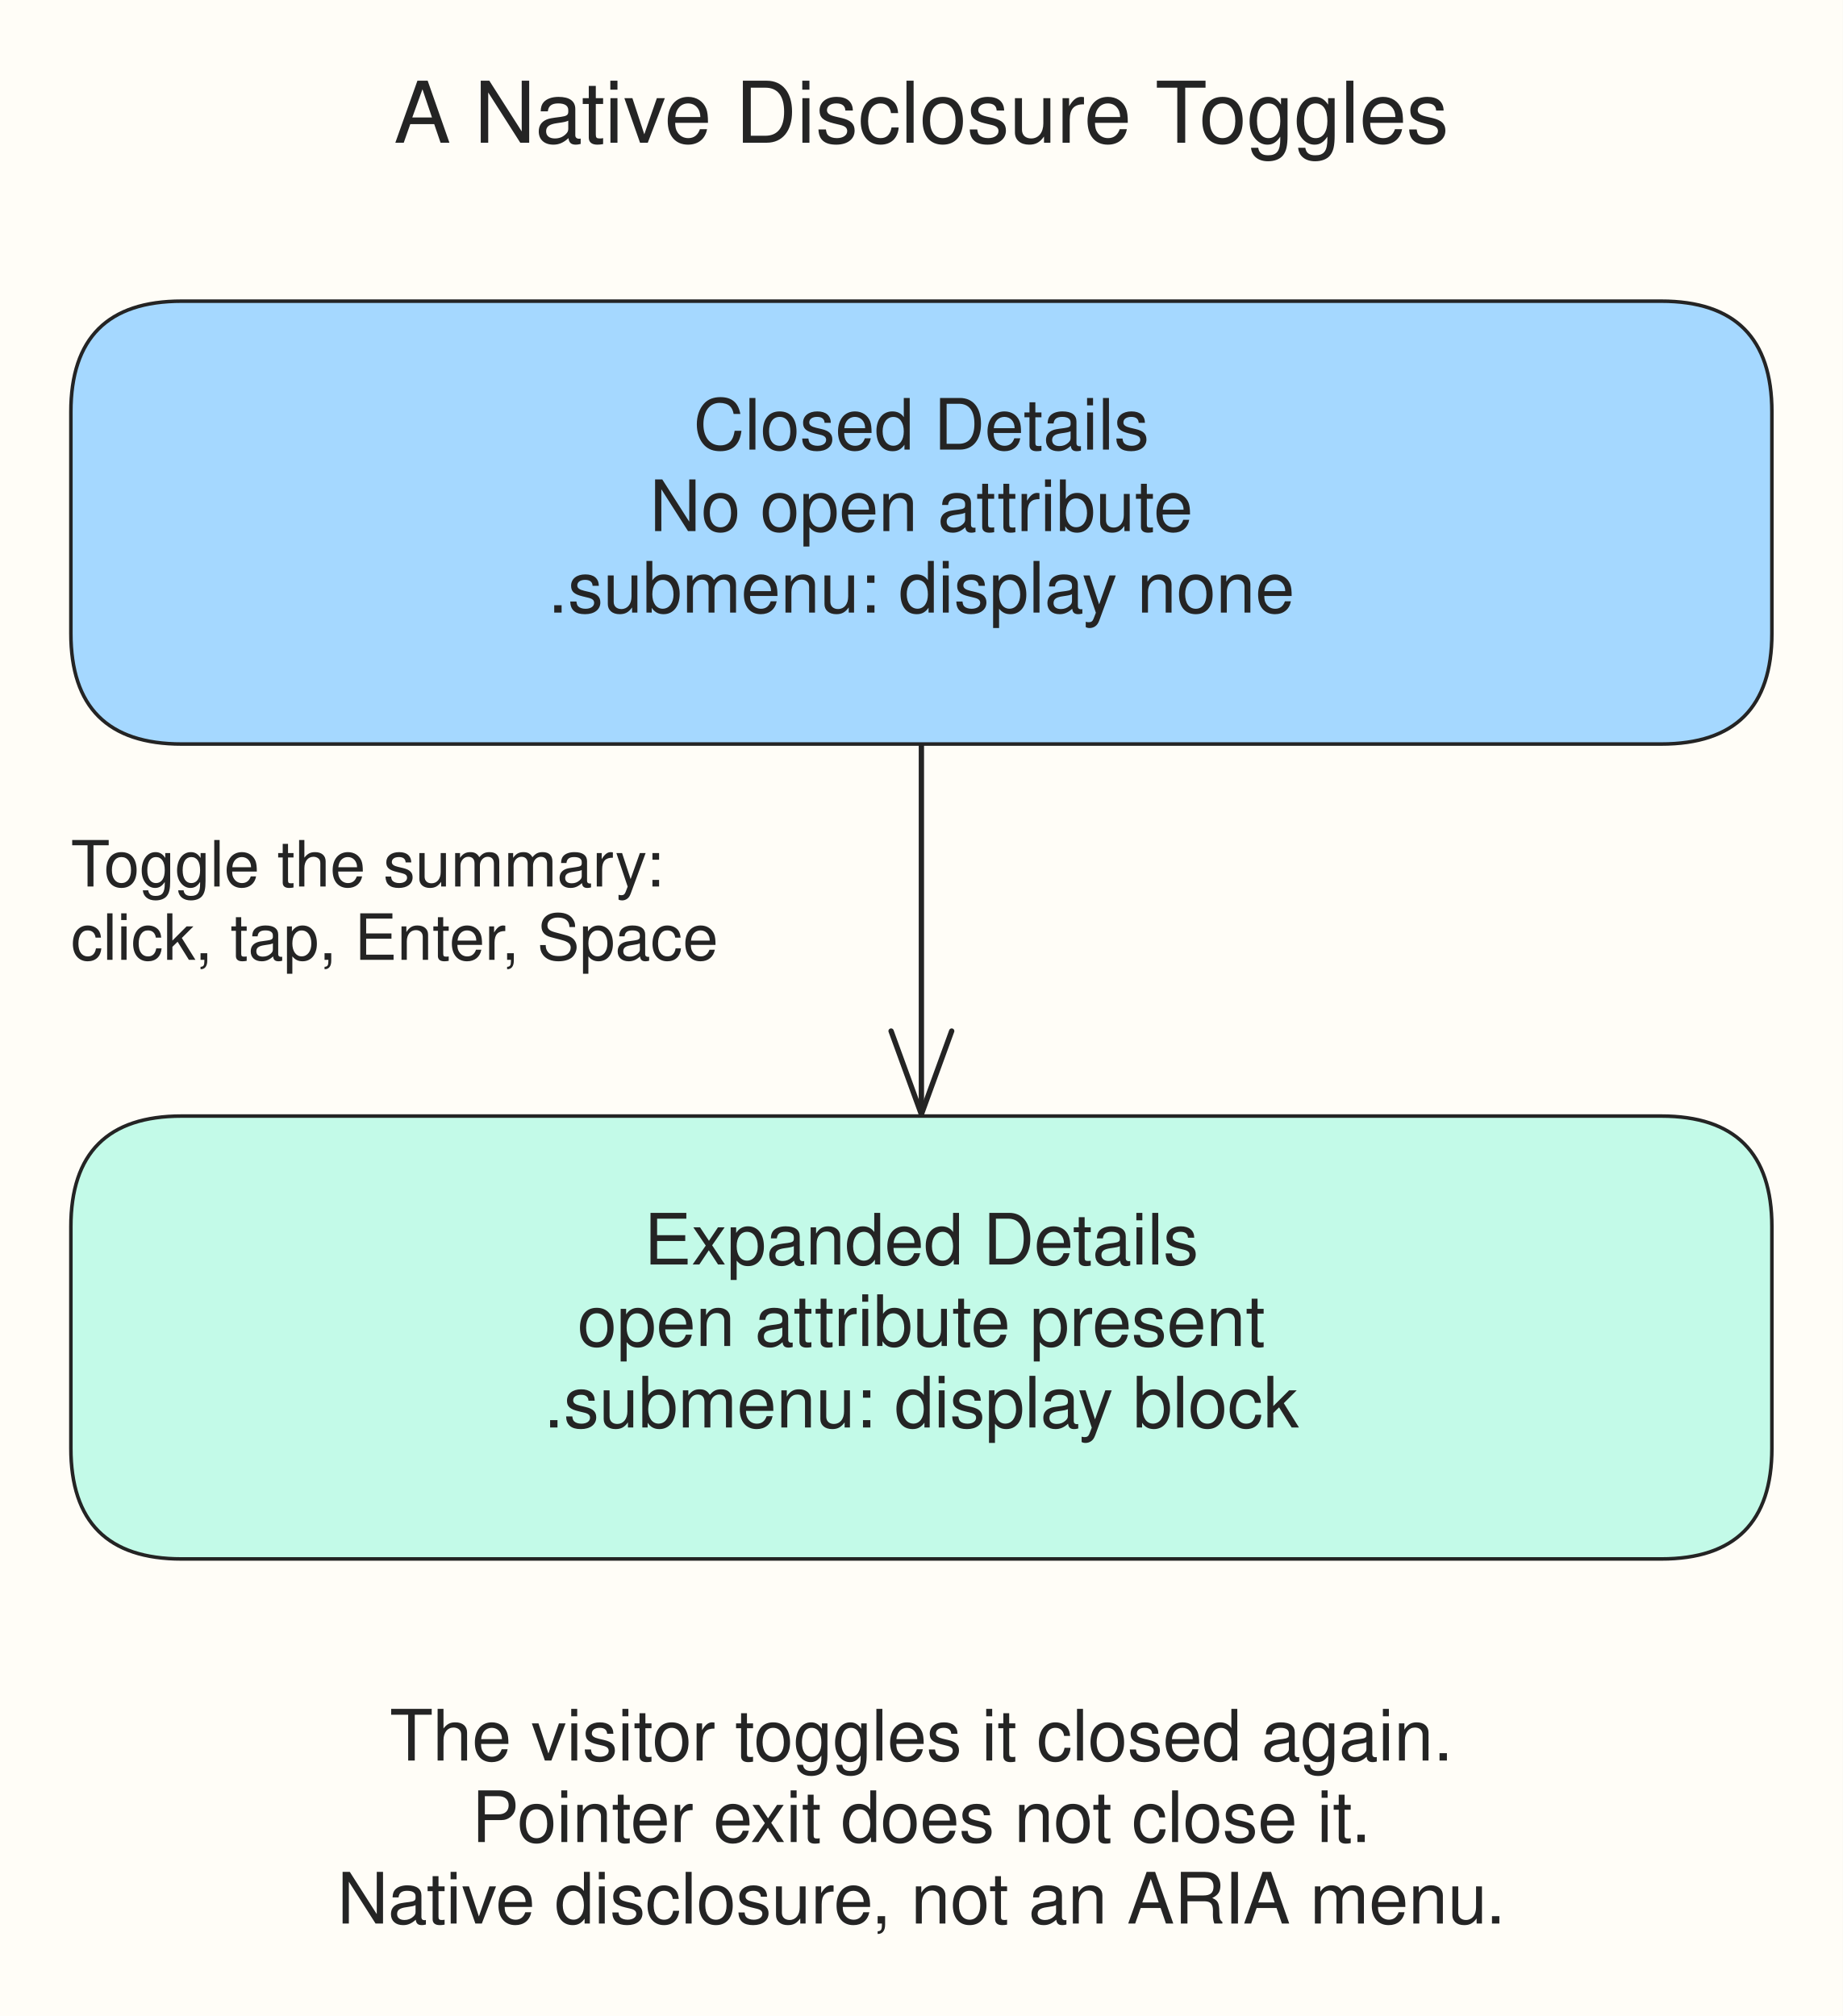
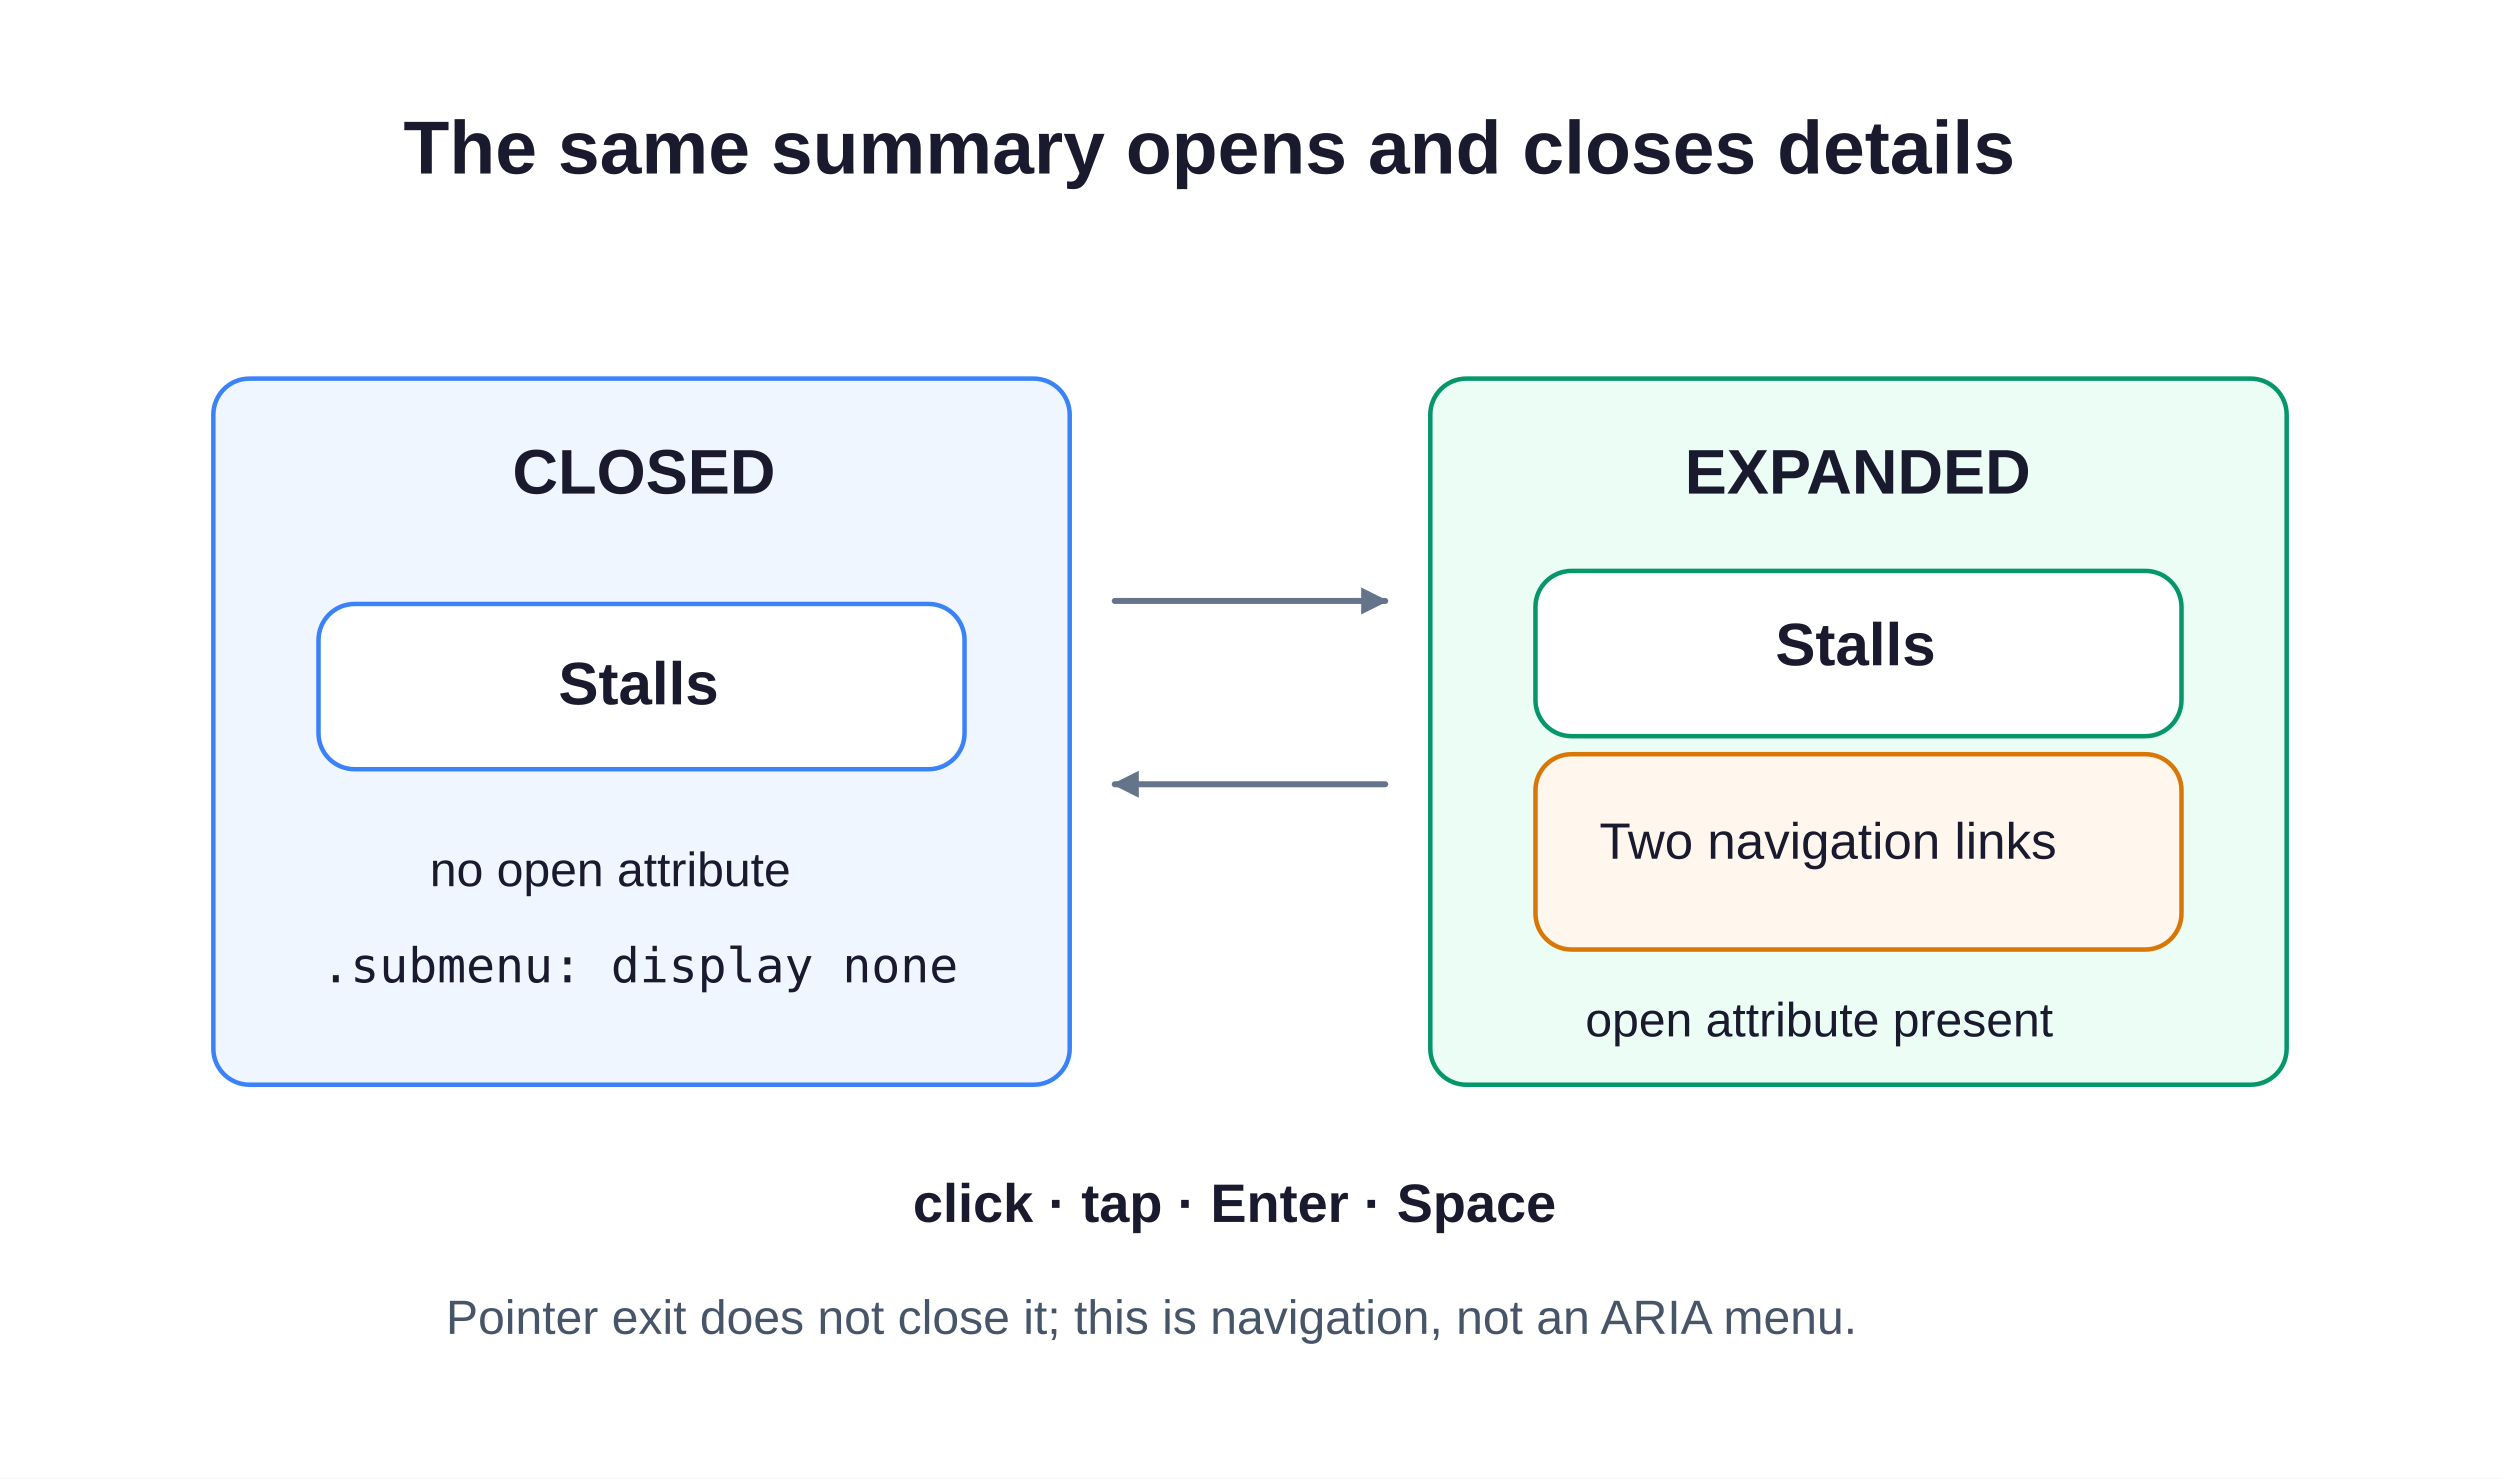
- <svg xmlns="http://www.w3.org/2000/svg" version="1.1" viewBox="0 0 520 569" width="520" height="569" role="img" aria-labelledby="figure-title figure-desc">
+ <svg xmlns="http://www.w3.org/2000/svg" viewBox="-16 -16 832 492" role="img" aria-labelledby="figure-title figure-desc">
  <defs>
-     <style class="style-fonts">
-       </style>
+     <marker id="arrow-tip" markerWidth="9" markerHeight="9" refX="8" refY="4.5" orient="auto" markerUnits="userSpaceOnUse">
+       <path d="M0 0L9 4.5 0 9Z" fill="#64748b" />
+     </marker>
  </defs>
-   <rect x="0" y="0" width="520" height="569" fill="#fffdf7" />
-   <g transform="translate(110.6035 20) rotate(0 149.3965 13.8)">
-     <text x="149.396" y="20.28" font-family="Helvetica, Segoe UI Emoji" font-size="24px" fill="#242424" text-anchor="middle" style="white-space: pre;" direction="ltr" dominant-baseline="alphabetic">A Native Disclosure Toggles</text>
-   </g>
-   <g stroke-linecap="round" transform="translate(20 85) rotate(0 240 62.5)">
-     <path d="M31.25 0 C175.29 0, 319.33 0, 448.75 0 C469.58 0, 480 10.42, 480 31.25 C480 49.34, 480 67.43, 480 93.75 C480 114.58, 469.58 125, 448.75 125 C311 125, 173.26 125, 31.25 125 C10.42 125, 0 114.58, 0 93.75 C0 77.1, 0 60.45, 0 31.25 C0 10.42, 10.42 0, 31.25 0" stroke="none" stroke-width="0" fill="#a5d8ff" />
-     <path d="M31.25 0 C193.02 0, 354.79 0, 448.75 0 M31.25 0 C149.6 0, 267.95 0, 448.75 0 M448.75 0 C469.58 0, 480 10.42, 480 31.25 M448.75 0 C469.58 0, 480 10.42, 480 31.25 M480 31.25 C480 54.99, 480 78.74, 480 93.75 M480 31.25 C480 54.2, 480 77.15, 480 93.75 M480 93.75 C480 114.58, 469.58 125, 448.75 125 M480 93.75 C480 114.58, 469.58 125, 448.75 125 M448.75 125 C364.15 125, 279.56 125, 31.25 125 M448.75 125 C317.85 125, 186.94 125, 31.25 125 M31.25 125 C10.42 125, 0 114.58, 0 93.75 M31.25 125 C10.42 125, 0 114.58, 0 93.75 M0 93.75 C0 75.39, 0 57.03, 0 31.25 M0 93.75 C0 74.91, 0 56.07, 0 31.25 M0 31.25 C0 10.42, 10.42 0, 31.25 0 M0 31.25 C0 10.42, 10.42 0, 31.25 0" stroke="#242424" stroke-width="1" fill="none" />
-   </g>
-   <g transform="translate(154.375 110) rotate(0 105.625 34.5)">
-     <text x="105.625" y="16.9" font-family="Helvetica, Segoe UI Emoji" font-size="20px" fill="#242424" text-anchor="middle" style="white-space: pre;" direction="ltr" dominant-baseline="alphabetic">Closed Details</text>
-     <text x="105.625" y="39.9" font-family="Helvetica, Segoe UI Emoji" font-size="20px" fill="#242424" text-anchor="middle" style="white-space: pre;" direction="ltr" dominant-baseline="alphabetic">No open attribute</text>
-     <text x="105.625" y="62.9" font-family="Helvetica, Segoe UI Emoji" font-size="20px" fill="#242424" text-anchor="middle" style="white-space: pre;" direction="ltr" dominant-baseline="alphabetic">.submenu: display none</text>
-   </g>
-   <g stroke-linecap="round" transform="translate(20 315) rotate(0 240 62.5)">
-     <path d="M31.25 0 C189.03 0, 346.81 0, 448.75 0 C469.58 0, 480 10.42, 480 31.25 C480 54.09, 480 76.93, 480 93.75 C480 114.58, 469.58 125, 448.75 125 C316.22 125, 183.69 125, 31.25 125 C10.42 125, 0 114.58, 0 93.75 C0 71.65, 0 49.56, 0 31.25 C0 10.42, 10.42 0, 31.25 0" stroke="none" stroke-width="0" fill="#c3fae8" />
-     <path d="M31.25 0 C147.22 0, 263.18 0, 448.75 0 M31.25 0 C140.98 0, 250.7 0, 448.75 0 M448.75 0 C469.58 0, 480 10.42, 480 31.25 M448.75 0 C469.58 0, 480 10.42, 480 31.25 M480 31.25 C480 53.75, 480 76.24, 480 93.75 M480 31.25 C480 54.27, 480 77.29, 480 93.75 M480 93.75 C480 114.58, 469.58 125, 448.75 125 M480 93.75 C480 114.58, 469.58 125, 448.75 125 M448.75 125 C299.83 125, 150.92 125, 31.25 125 M448.75 125 C329.87 125, 210.98 125, 31.25 125 M31.25 125 C10.42 125, 0 114.58, 0 93.75 M31.25 125 C10.42 125, 0 114.58, 0 93.75 M0 93.75 C0 77.84, 0 61.93, 0 31.25 M0 93.75 C0 69.11, 0 44.47, 0 31.25 M0 31.25 C0 10.42, 10.42 0, 31.25 0 M0 31.25 C0 10.42, 10.42 0, 31.25 0" stroke="#242424" stroke-width="1" fill="none" />
-   </g>
-   <g transform="translate(153.2764 340) rotate(0 106.7236 34.5)">
-     <text x="106.724" y="16.9" font-family="Helvetica, Segoe UI Emoji" font-size="20px" fill="#242424" text-anchor="middle" style="white-space: pre;" direction="ltr" dominant-baseline="alphabetic">Expanded Details</text>
-     <text x="106.724" y="39.9" font-family="Helvetica, Segoe UI Emoji" font-size="20px" fill="#242424" text-anchor="middle" style="white-space: pre;" direction="ltr" dominant-baseline="alphabetic">open attribute present</text>
-     <text x="106.724" y="62.9" font-family="Helvetica, Segoe UI Emoji" font-size="20px" fill="#242424" text-anchor="middle" style="white-space: pre;" direction="ltr" dominant-baseline="alphabetic">.submenu: display block</text>
-   </g>
-   <g stroke-linecap="round">
-     <g transform="translate(260 210.5) rotate(0 0 52)">
-       <path d="M0 0 C0 32.94, 0 65.89, 0 104 M0 0 C0 21, 0 42, 0 104" stroke="#242424" stroke-width="1.5" fill="none" />
-     </g>
-     <g transform="translate(260 210.5) rotate(0 0 52)">
-       <path d="M-8.55 80.51 C-5.84 87.95, -3.13 95.39, 0 104 M-8.55 80.51 C-6.82 85.25, -5.1 90, 0 104" stroke="#242424" stroke-width="1.5" fill="none" />
-     </g>
-     <g transform="translate(260 210.5) rotate(0 0 52)">
-       <path d="M8.55 80.51 C5.84 87.95, 3.13 95.39, 0 104 M8.55 80.51 C6.82 85.25, 5.1 90, 0 104" stroke="#242424" stroke-width="1.5" fill="none" />
-     </g>
-   </g>
-   <mask />
-   <g transform="translate(20 235) rotate(0 91.55127 20.7)">
-     <text x="0" y="15.21" font-family="Helvetica, Segoe UI Emoji" font-size="18px" fill="#242424" text-anchor="start" style="white-space: pre;" direction="ltr" dominant-baseline="alphabetic">Toggle the summary:</text>
-     <text x="0" y="35.91" font-family="Helvetica, Segoe UI Emoji" font-size="18px" fill="#242424" text-anchor="start" style="white-space: pre;" direction="ltr" dominant-baseline="alphabetic">click, tap, Enter, Space</text>
-   </g>
-   <g transform="translate(93.80859 480) rotate(0 166.1914 34.5)">
-     <text x="166.191" y="16.9" font-family="Helvetica, Segoe UI Emoji" font-size="20px" fill="#242424" text-anchor="middle" style="white-space: pre;" direction="ltr" dominant-baseline="alphabetic">The visitor toggles it closed again.</text>
-     <text x="166.191" y="39.9" font-family="Helvetica, Segoe UI Emoji" font-size="20px" fill="#242424" text-anchor="middle" style="white-space: pre;" direction="ltr" dominant-baseline="alphabetic">Pointer exit does not close it.</text>
-     <text x="166.191" y="62.9" font-family="Helvetica, Segoe UI Emoji" font-size="20px" fill="#242424" text-anchor="middle" style="white-space: pre;" direction="ltr" dominant-baseline="alphabetic">Native disclosure, not an ARIA menu.</text>
-   </g>
+   <rect x="-16" y="-16" width="832" height="492" fill="#ffffff" />
+   <rect x="55" y="110" width="285" height="235" rx="12" fill="#eff6ff" stroke="#3b82f6" stroke-width="1.5" />
+   <rect x="90" y="185" width="215" height="55" rx="12" fill="#ffffff" stroke="#3b82f6" stroke-width="1.5" />
+   <rect x="460" y="110" width="285" height="235" rx="12" fill="#ecfdf5" stroke="#059669" stroke-width="1.5" />
+   <rect x="495" y="174" width="215" height="55" rx="12" fill="#ffffff" stroke="#059669" stroke-width="1.5" />
+   <rect x="495" y="235" width="215" height="65" rx="12" fill="#fff7ed" stroke="#d97706" stroke-width="1.5" />
+   <path d="M355 184 L445 184" fill="none" stroke="#64748b" stroke-width="2" stroke-linecap="round" stroke-linejoin="round" marker-end="url(#arrow-tip)" />
+   <path d="M445 245 L355 245" fill="none" stroke="#64748b" stroke-width="2" stroke-linecap="round" stroke-linejoin="round" marker-end="url(#arrow-tip)" />
+   <text x="118.27" y="41.75" fill="#1a1a2e" text-anchor="start" font-family="Arial, Helvetica, sans-serif" font-size="25" font-weight="700">
+     <tspan x="118.27">The same summary opens and closes details</tspan>
+   </text>
+   <text x="154.55" y="148.27" fill="#1a1a2e" text-anchor="start" font-family="Arial, Helvetica, sans-serif" font-size="21" font-weight="600">
+     <tspan x="154.55">CLOSED</tspan>
+   </text>
+   <text x="169.83" y="218.4" fill="#1a1a2e" text-anchor="start" font-family="Arial, Helvetica, sans-serif" font-size="20" font-weight="600">
+     <tspan x="169.83">Stalls</tspan>
+   </text>
+   <text x="127.05" y="278.92" fill="#1a1a2e" text-anchor="start" font-family="Arial, Helvetica, sans-serif" font-size="16" font-weight="500">
+     <tspan x="127.05">no open attribute</tspan>
+   </text>
+   <text x="90.95" y="310.92" fill="#1a1a2e" text-anchor="start" font-family="ui-monospace, SFMono-Regular, Consolas, monospace" font-size="16" font-weight="500">
+     <tspan x="90.95">.submenu: display none</tspan>
+   </text>
+   <text x="544.68" y="148.27" fill="#1a1a2e" text-anchor="start" font-family="Arial, Helvetica, sans-serif" font-size="21" font-weight="600">
+     <tspan x="544.68">EXPANDED</tspan>
+   </text>
+   <text x="574.83" y="205.4" fill="#1a1a2e" text-anchor="start" font-family="Arial, Helvetica, sans-serif" font-size="20" font-weight="600">
+     <tspan x="574.83">Stalls</tspan>
+   </text>
+   <text x="516.3" y="269.79" fill="#1a1a2e" text-anchor="start" font-family="Arial, Helvetica, sans-serif" font-size="17" font-weight="500">
+     <tspan x="516.3">Two navigation links</tspan>
+   </text>
+   <text x="511.6" y="328.92" fill="#1a1a2e" text-anchor="start" font-family="Arial, Helvetica, sans-serif" font-size="16" font-weight="500">
+     <tspan x="511.6">open attribute present</tspan>
+   </text>
+   <text x="287.82" y="390.66" fill="#1a1a2e" text-anchor="start" font-family="Arial, Helvetica, sans-serif" font-size="18" font-weight="600">
+     <tspan x="287.82">click · tap · Enter · Space</tspan>
+   </text>
+   <text x="132.42" y="427.92" fill="#475569" text-anchor="start" font-family="Arial, Helvetica, sans-serif" font-size="16" font-weight="500">
+     <tspan x="132.42">Pointer exit does not close it; this is navigation, not an ARIA menu.</tspan>
+   </text>
</svg>
